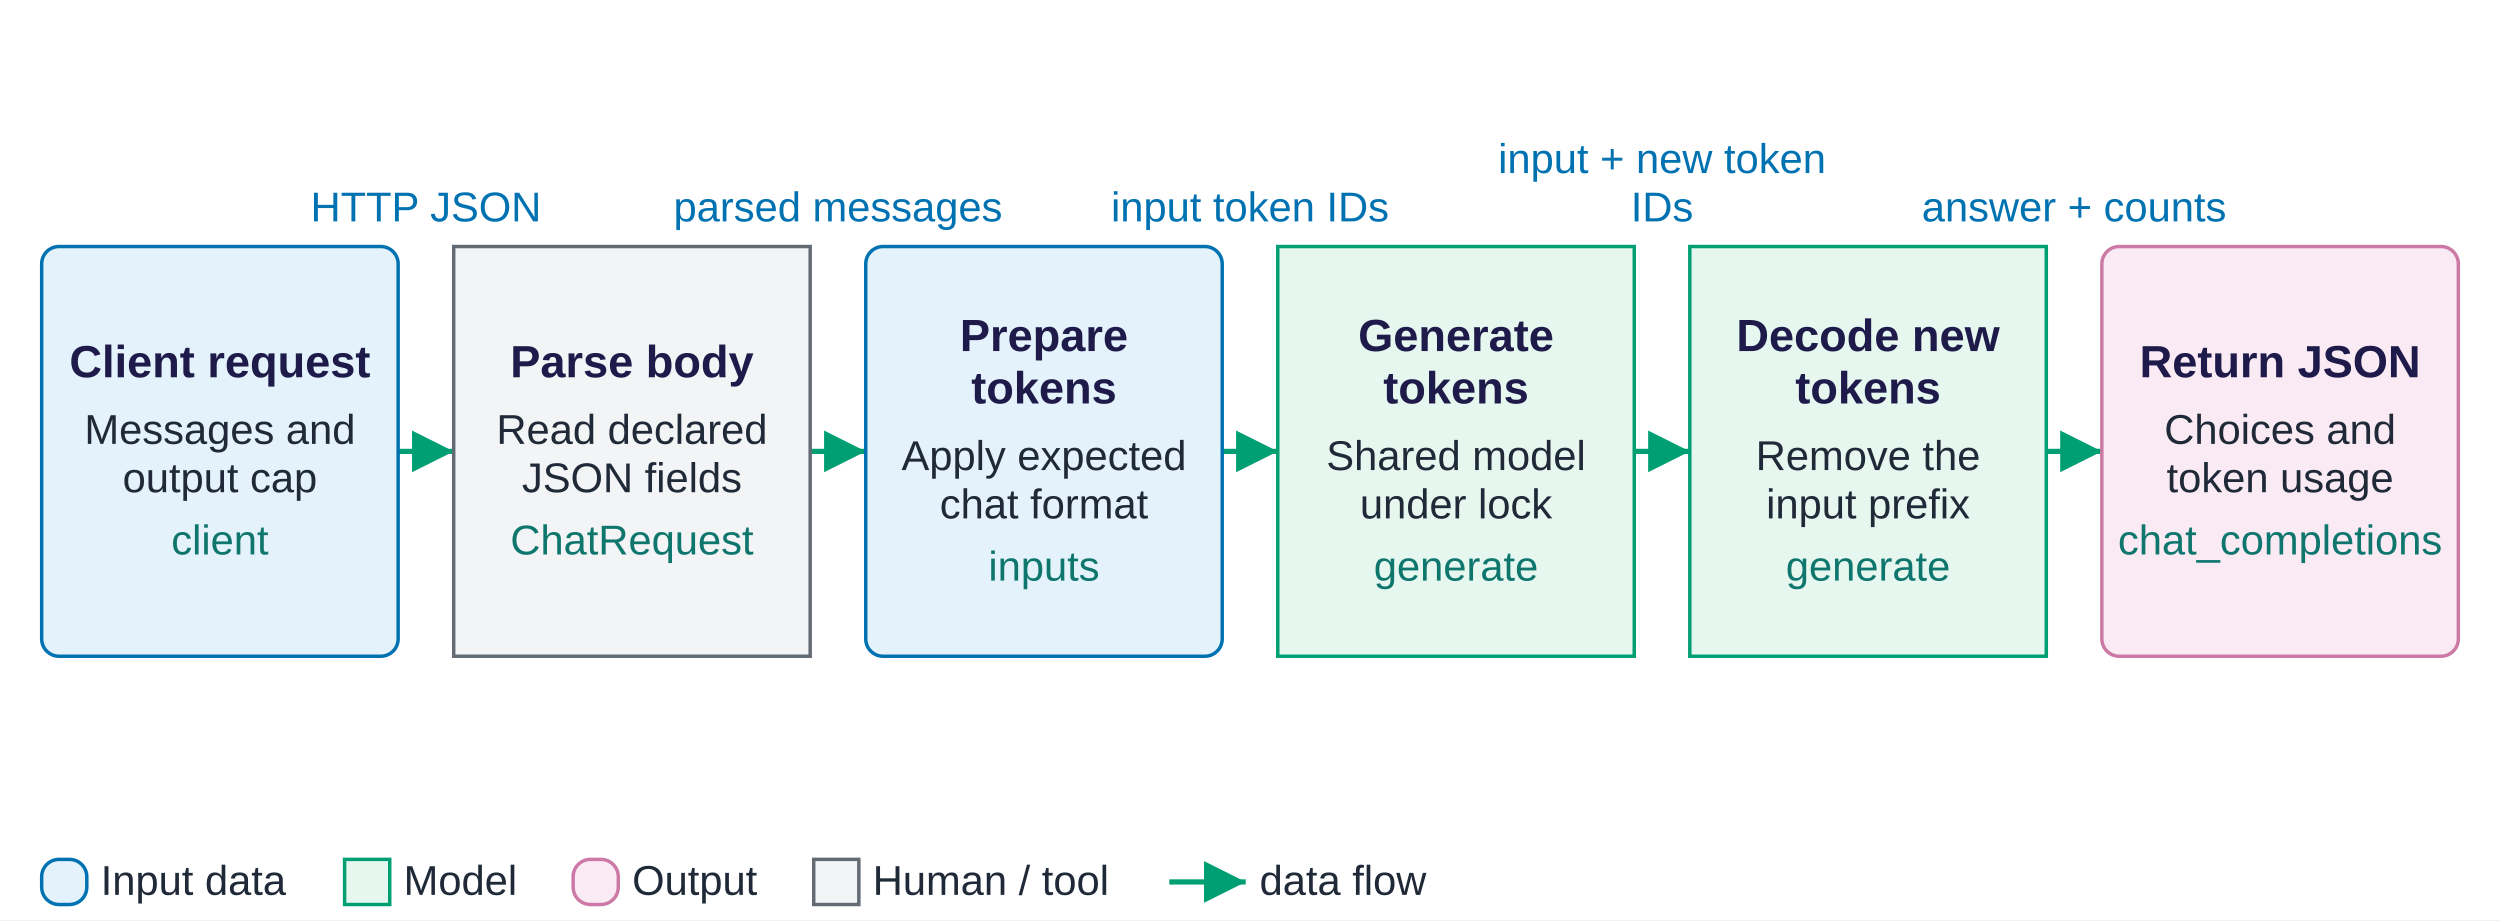
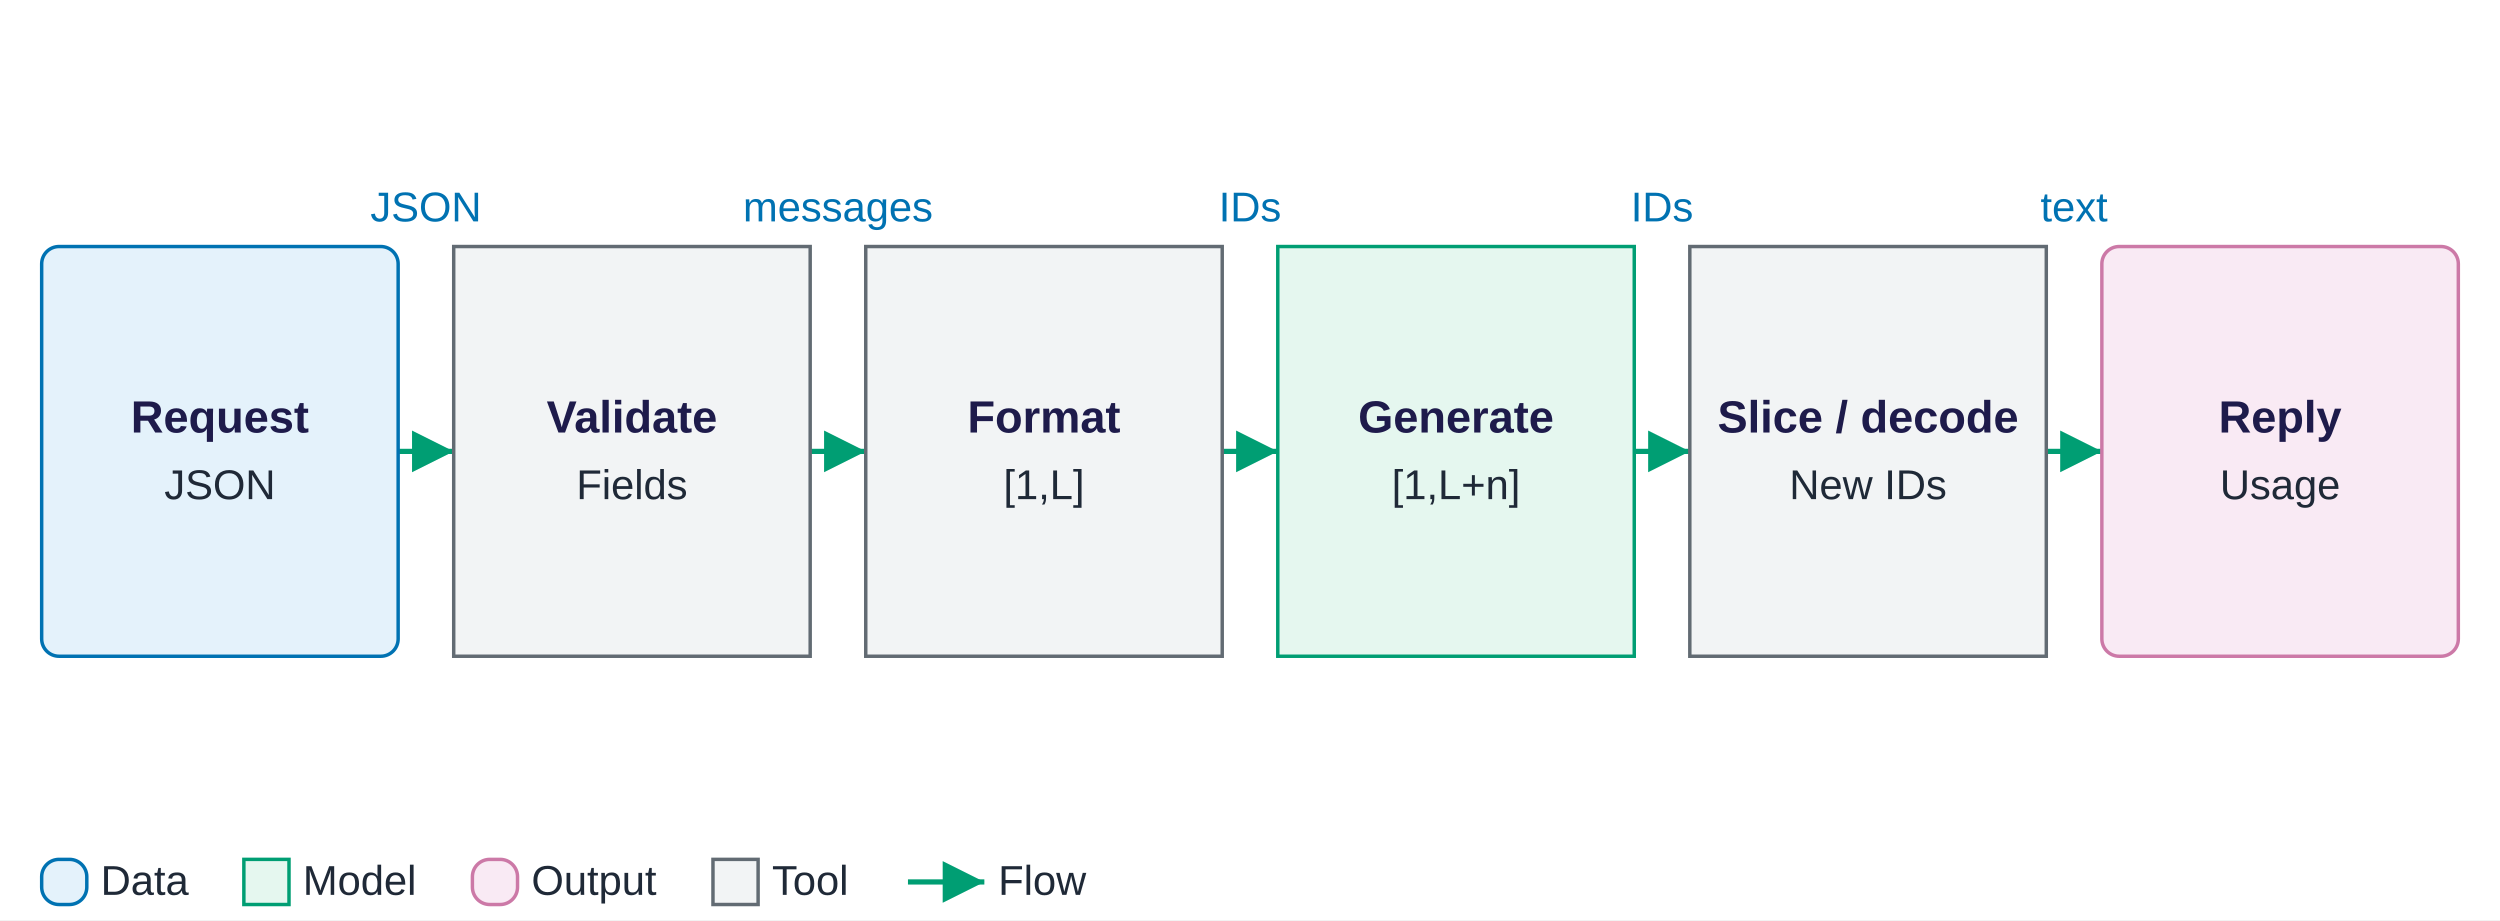
<svg xmlns="http://www.w3.org/2000/svg" width="1440" height="530" role="img">
  <rect width="100%" height="100%" fill="white" />
  <defs>
    <marker id="arrow009E73" markerWidth="8" markerHeight="8" refX="8" refY="4" orient="auto">
      <path d="M0,0 L8,4 L0,8" fill="#009E73" />
    </marker>
  </defs>
  <polyline points="229.333,260 261.333,260" fill="none" stroke="#009E73" stroke-width="3" marker-end="url(#arrow009E73)" />
  <text font-family="Arial,sans-serif" font-size="24" fill="#0072B2" font-weight="400" text-anchor="middle">
-     <tspan x="245.333" y="127.52">HTTP JSON</tspan>
+     <tspan x="245.333" y="127.52">JSON</tspan>
  </text>
  <polyline points="466.667,260 498.667,260" fill="none" stroke="#009E73" stroke-width="3" marker-end="url(#arrow009E73)" />
  <text font-family="Arial,sans-serif" font-size="24" fill="#0072B2" font-weight="400" text-anchor="middle">
-     <tspan x="482.667" y="127.52">parsed messages</tspan>
+     <tspan x="482.667" y="127.52">messages</tspan>
  </text>
  <polyline points="704,260 736,260" fill="none" stroke="#009E73" stroke-width="3" marker-end="url(#arrow009E73)" />
  <text font-family="Arial,sans-serif" font-size="24" fill="#0072B2" font-weight="400" text-anchor="middle">
-     <tspan x="720" y="127.52">input token IDs</tspan>
+     <tspan x="720" y="127.52">IDs</tspan>
  </text>
  <polyline points="941.333,260 973.333,260" fill="none" stroke="#009E73" stroke-width="3" marker-end="url(#arrow009E73)" />
-   <text font-family="Arial,sans-serif" font-size="24" fill="#0072B2" font-weight="400" text-anchor="middle">
-     <tspan x="957.333" y="99.68">input + new token</tspan>
-   </text>
  <text font-family="Arial,sans-serif" font-size="24" fill="#0072B2" font-weight="400" text-anchor="middle">
    <tspan x="957.333" y="127.52">IDs</tspan>
  </text>
  <polyline points="1178.667,260 1210.667,260" fill="none" stroke="#009E73" stroke-width="3" marker-end="url(#arrow009E73)" />
  <text font-family="Arial,sans-serif" font-size="24" fill="#0072B2" font-weight="400" text-anchor="middle">
-     <tspan x="1194.667" y="127.52">answer + counts</tspan>
+     <tspan x="1194.667" y="127.52">text</tspan>
  </text>
  <rect x="24" y="142" width="205.333" height="236" rx="10" fill="#E4F2FB" stroke="#0072B2" stroke-width="2" />
  <text font-family="Arial,sans-serif" font-size="26" fill="#1E1B4B" font-weight="700" text-anchor="middle">
-     <tspan x="126.667" y="217.3">Client request</tspan>
+     <tspan x="126.667" y="249.14">Request</tspan>
  </text>
  <text font-family="Arial,sans-serif" font-size="24" fill="#1F2937" font-weight="400" text-anchor="middle">
-     <tspan x="126.667" y="255.68">Messages and</tspan>
-   </text>
-   <text font-family="Arial,sans-serif" font-size="24" fill="#1F2937" font-weight="400" text-anchor="middle">
-     <tspan x="126.667" y="283.52">output cap</tspan>
-   </text>
-   <text font-family="Arial,sans-serif" font-size="24" fill="#0F766E" font-weight="400" text-anchor="middle">
-     <tspan x="126.667" y="319.36">client</tspan>
+     <tspan x="126.667" y="287.52">JSON</tspan>
  </text>
  <rect x="261.333" y="142" width="205.333" height="236" rx="0" fill="#F2F4F5" stroke="#626B73" stroke-width="2" />
  <text font-family="Arial,sans-serif" font-size="26" fill="#1E1B4B" font-weight="700" text-anchor="middle">
-     <tspan x="364" y="217.3">Parse body</tspan>
+     <tspan x="364" y="249.14">Validate</tspan>
  </text>
  <text font-family="Arial,sans-serif" font-size="24" fill="#1F2937" font-weight="400" text-anchor="middle">
-     <tspan x="364" y="255.68">Read declared</tspan>
+     <tspan x="364" y="287.52">Fields</tspan>
+   </text>
+   <rect x="498.667" y="142" width="205.333" height="236" rx="0" fill="#F2F4F5" stroke="#626B73" stroke-width="2" />
+   <text font-family="Arial,sans-serif" font-size="26" fill="#1E1B4B" font-weight="700" text-anchor="middle">
+     <tspan x="601.333" y="249.14">Format</tspan>
  </text>
  <text font-family="Arial,sans-serif" font-size="24" fill="#1F2937" font-weight="400" text-anchor="middle">
-     <tspan x="364" y="283.52">JSON fields</tspan>
-   </text>
-   <text font-family="Arial,sans-serif" font-size="24" fill="#0F766E" font-weight="400" text-anchor="middle">
-     <tspan x="364" y="319.36">ChatRequest</tspan>
-   </text>
-   <rect x="498.667" y="142" width="205.333" height="236" rx="10" fill="#E4F2FB" stroke="#0072B2" stroke-width="2" />
-   <text font-family="Arial,sans-serif" font-size="26" fill="#1E1B4B" font-weight="700" text-anchor="middle">
-     <tspan x="601.333" y="202.22">Prepare</tspan>
-   </text>
-   <text font-family="Arial,sans-serif" font-size="26" fill="#1E1B4B" font-weight="700" text-anchor="middle">
-     <tspan x="601.333" y="232.38">tokens</tspan>
-   </text>
-   <text font-family="Arial,sans-serif" font-size="24" fill="#1F2937" font-weight="400" text-anchor="middle">
-     <tspan x="601.333" y="270.76">Apply expected</tspan>
-   </text>
-   <text font-family="Arial,sans-serif" font-size="24" fill="#1F2937" font-weight="400" text-anchor="middle">
-     <tspan x="601.333" y="298.6">chat format</tspan>
-   </text>
-   <text font-family="Arial,sans-serif" font-size="24" fill="#0F766E" font-weight="400" text-anchor="middle">
-     <tspan x="601.333" y="334.44">inputs</tspan>
+     <tspan x="601.333" y="287.52">[1,L]</tspan>
  </text>
  <rect x="736" y="142" width="205.333" height="236" rx="0" fill="#E5F7EF" stroke="#009E73" stroke-width="2" />
  <text font-family="Arial,sans-serif" font-size="26" fill="#1E1B4B" font-weight="700" text-anchor="middle">
-     <tspan x="838.667" y="202.22">Generate</tspan>
-   </text>
-   <text font-family="Arial,sans-serif" font-size="26" fill="#1E1B4B" font-weight="700" text-anchor="middle">
-     <tspan x="838.667" y="232.38">tokens</tspan>
+     <tspan x="838.667" y="249.14">Generate</tspan>
  </text>
  <text font-family="Arial,sans-serif" font-size="24" fill="#1F2937" font-weight="400" text-anchor="middle">
-     <tspan x="838.667" y="270.76">Shared model</tspan>
+     <tspan x="838.667" y="287.52">[1,L+n]</tspan>
+   </text>
+   <rect x="973.333" y="142" width="205.333" height="236" rx="0" fill="#F2F4F5" stroke="#626B73" stroke-width="2" />
+   <text font-family="Arial,sans-serif" font-size="26" fill="#1E1B4B" font-weight="700" text-anchor="middle">
+     <tspan x="1076" y="249.14">Slice / decode</tspan>
  </text>
  <text font-family="Arial,sans-serif" font-size="24" fill="#1F2937" font-weight="400" text-anchor="middle">
-     <tspan x="838.667" y="298.6">under lock</tspan>
-   </text>
-   <text font-family="Arial,sans-serif" font-size="24" fill="#0F766E" font-weight="400" text-anchor="middle">
-     <tspan x="838.667" y="334.44">generate</tspan>
-   </text>
-   <rect x="973.333" y="142" width="205.333" height="236" rx="0" fill="#E5F7EF" stroke="#009E73" stroke-width="2" />
-   <text font-family="Arial,sans-serif" font-size="26" fill="#1E1B4B" font-weight="700" text-anchor="middle">
-     <tspan x="1076" y="202.22">Decode new</tspan>
-   </text>
-   <text font-family="Arial,sans-serif" font-size="26" fill="#1E1B4B" font-weight="700" text-anchor="middle">
-     <tspan x="1076" y="232.38">tokens</tspan>
-   </text>
-   <text font-family="Arial,sans-serif" font-size="24" fill="#1F2937" font-weight="400" text-anchor="middle">
-     <tspan x="1076" y="270.76">Remove the</tspan>
-   </text>
-   <text font-family="Arial,sans-serif" font-size="24" fill="#1F2937" font-weight="400" text-anchor="middle">
-     <tspan x="1076" y="298.6">input prefix</tspan>
-   </text>
-   <text font-family="Arial,sans-serif" font-size="24" fill="#0F766E" font-weight="400" text-anchor="middle">
-     <tspan x="1076" y="334.44">generate</tspan>
+     <tspan x="1076" y="287.52">New IDs</tspan>
  </text>
  <rect x="1210.667" y="142" width="205.333" height="236" rx="10" fill="#F9EAF4" stroke="#CC79A7" stroke-width="2" />
  <text font-family="Arial,sans-serif" font-size="26" fill="#1E1B4B" font-weight="700" text-anchor="middle">
-     <tspan x="1313.333" y="217.3">Return JSON</tspan>
+     <tspan x="1313.333" y="249.14">Reply</tspan>
  </text>
  <text font-family="Arial,sans-serif" font-size="24" fill="#1F2937" font-weight="400" text-anchor="middle">
-     <tspan x="1313.333" y="255.68">Choices and</tspan>
-   </text>
-   <text font-family="Arial,sans-serif" font-size="24" fill="#1F2937" font-weight="400" text-anchor="middle">
-     <tspan x="1313.333" y="283.52">token usage</tspan>
-   </text>
-   <text font-family="Arial,sans-serif" font-size="24" fill="#0F766E" font-weight="400" text-anchor="middle">
-     <tspan x="1313.333" y="319.36">chat_completions</tspan>
+     <tspan x="1313.333" y="287.52">Usage</tspan>
  </text>
  <rect x="24" y="495" width="26" height="26" rx="10" fill="#E4F2FB" stroke="#0072B2" stroke-width="2" />
  <text font-family="Arial,sans-serif" font-size="24" fill="#1F2937" font-weight="400" text-anchor="start">
-     <tspan x="58" y="515.44">Input data</tspan>
+     <tspan x="58" y="515.44">Data</tspan>
  </text>
-   <rect x="198.488" y="495" width="26" height="26" rx="0" fill="#E5F7EF" stroke="#009E73" stroke-width="2" />
+   <rect x="140.462" y="495" width="26" height="26" rx="0" fill="#E5F7EF" stroke="#009E73" stroke-width="2" />
  <text font-family="Arial,sans-serif" font-size="24" fill="#1F2937" font-weight="400" text-anchor="start">
-     <tspan x="232.488" y="515.44">Model</tspan>
+     <tspan x="174.462" y="515.44">Model</tspan>
  </text>
-   <rect x="330.128" y="495" width="26" height="26" rx="10" fill="#F9EAF4" stroke="#CC79A7" stroke-width="2" />
+   <rect x="272.101" y="495" width="26" height="26" rx="10" fill="#F9EAF4" stroke="#CC79A7" stroke-width="2" />
  <text font-family="Arial,sans-serif" font-size="24" fill="#1F2937" font-weight="400" text-anchor="start">
-     <tspan x="364.128" y="515.44">Output</tspan>
+     <tspan x="306.101" y="515.44">Output</tspan>
  </text>
-   <rect x="468.697" y="495" width="26" height="26" rx="0" fill="#F2F4F5" stroke="#626B73" stroke-width="2" />
+   <rect x="410.671" y="495" width="26" height="26" rx="0" fill="#F2F4F5" stroke="#626B73" stroke-width="2" />
  <text font-family="Arial,sans-serif" font-size="24" fill="#1F2937" font-weight="400" text-anchor="start">
-     <tspan x="502.697" y="515.44">Human / tool</tspan>
+     <tspan x="444.671" y="515.44">Tool</tspan>
  </text>
-   <polyline points="673.515,508 717.515,508" fill="none" stroke="#009E73" stroke-width="3" marker-end="url(#arrow009E73)" />
+   <polyline points="522.985,508 566.985,508" fill="none" stroke="#009E73" stroke-width="3" marker-end="url(#arrow009E73)" />
  <text font-family="Arial,sans-serif" font-size="24" fill="#1F2937" font-weight="400" text-anchor="start">
-     <tspan x="725.515" y="515.44">data flow</tspan>
+     <tspan x="574.985" y="515.44">Flow</tspan>
  </text>
</svg>
